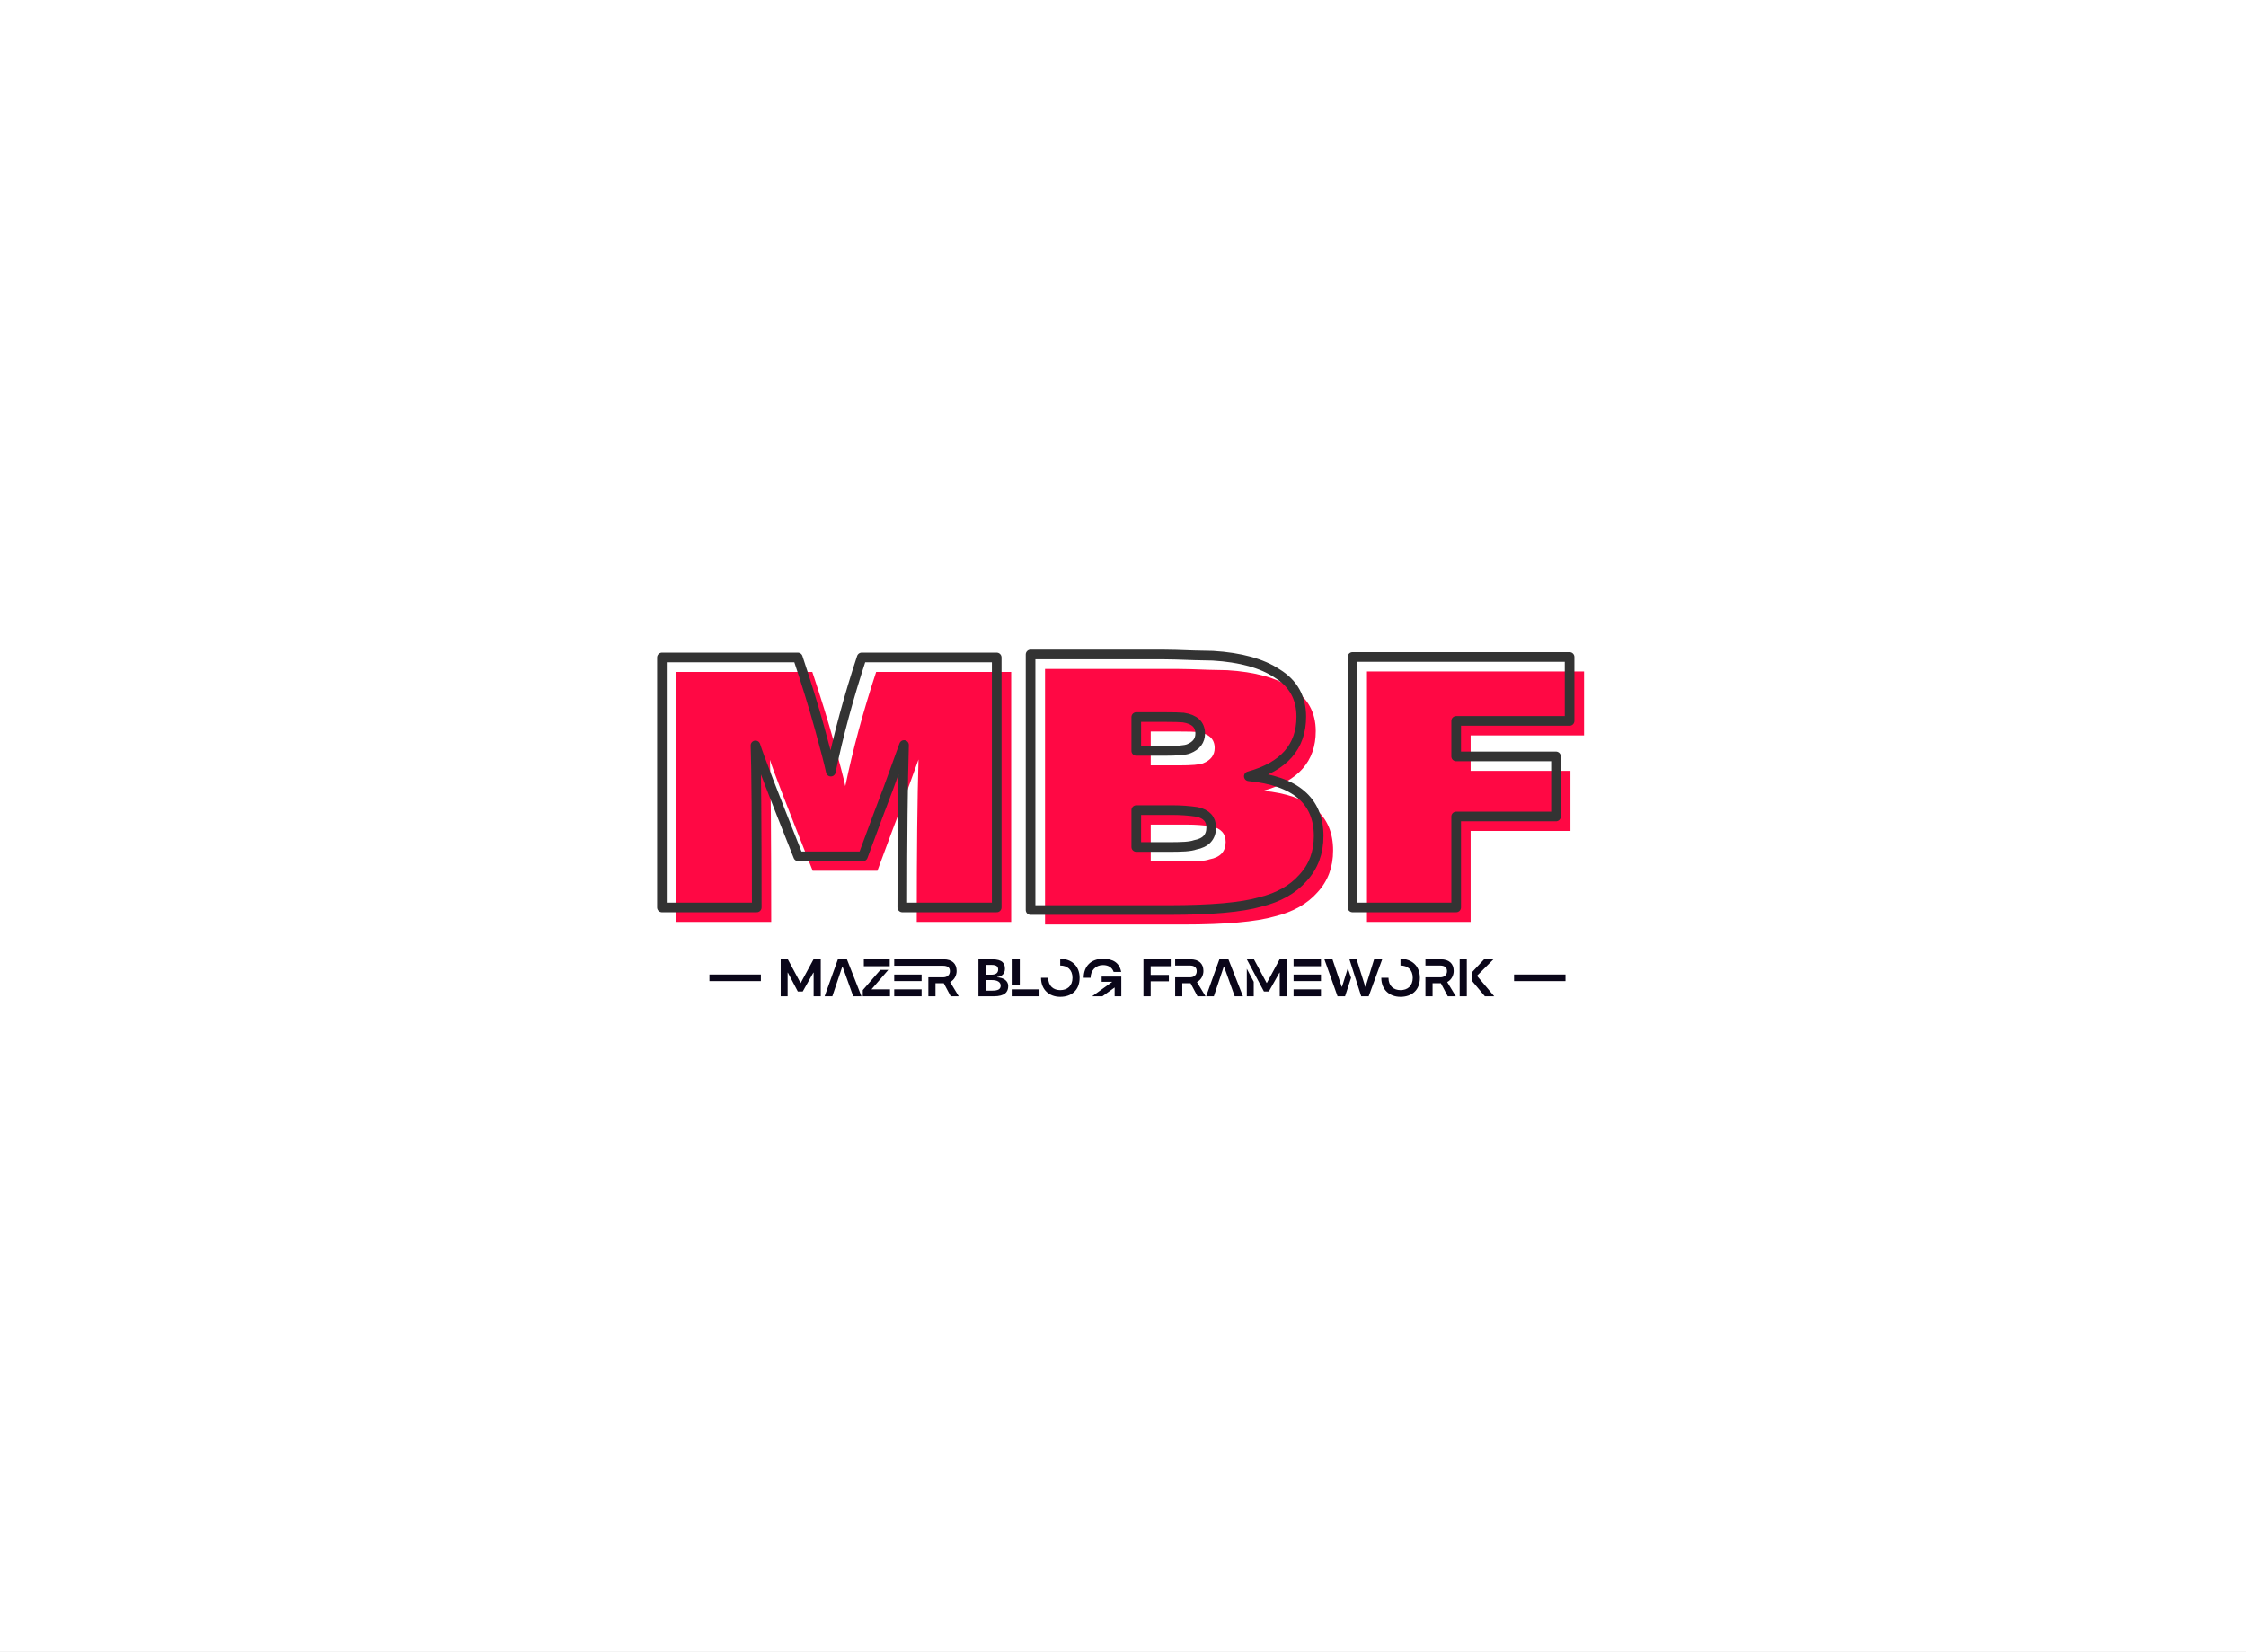
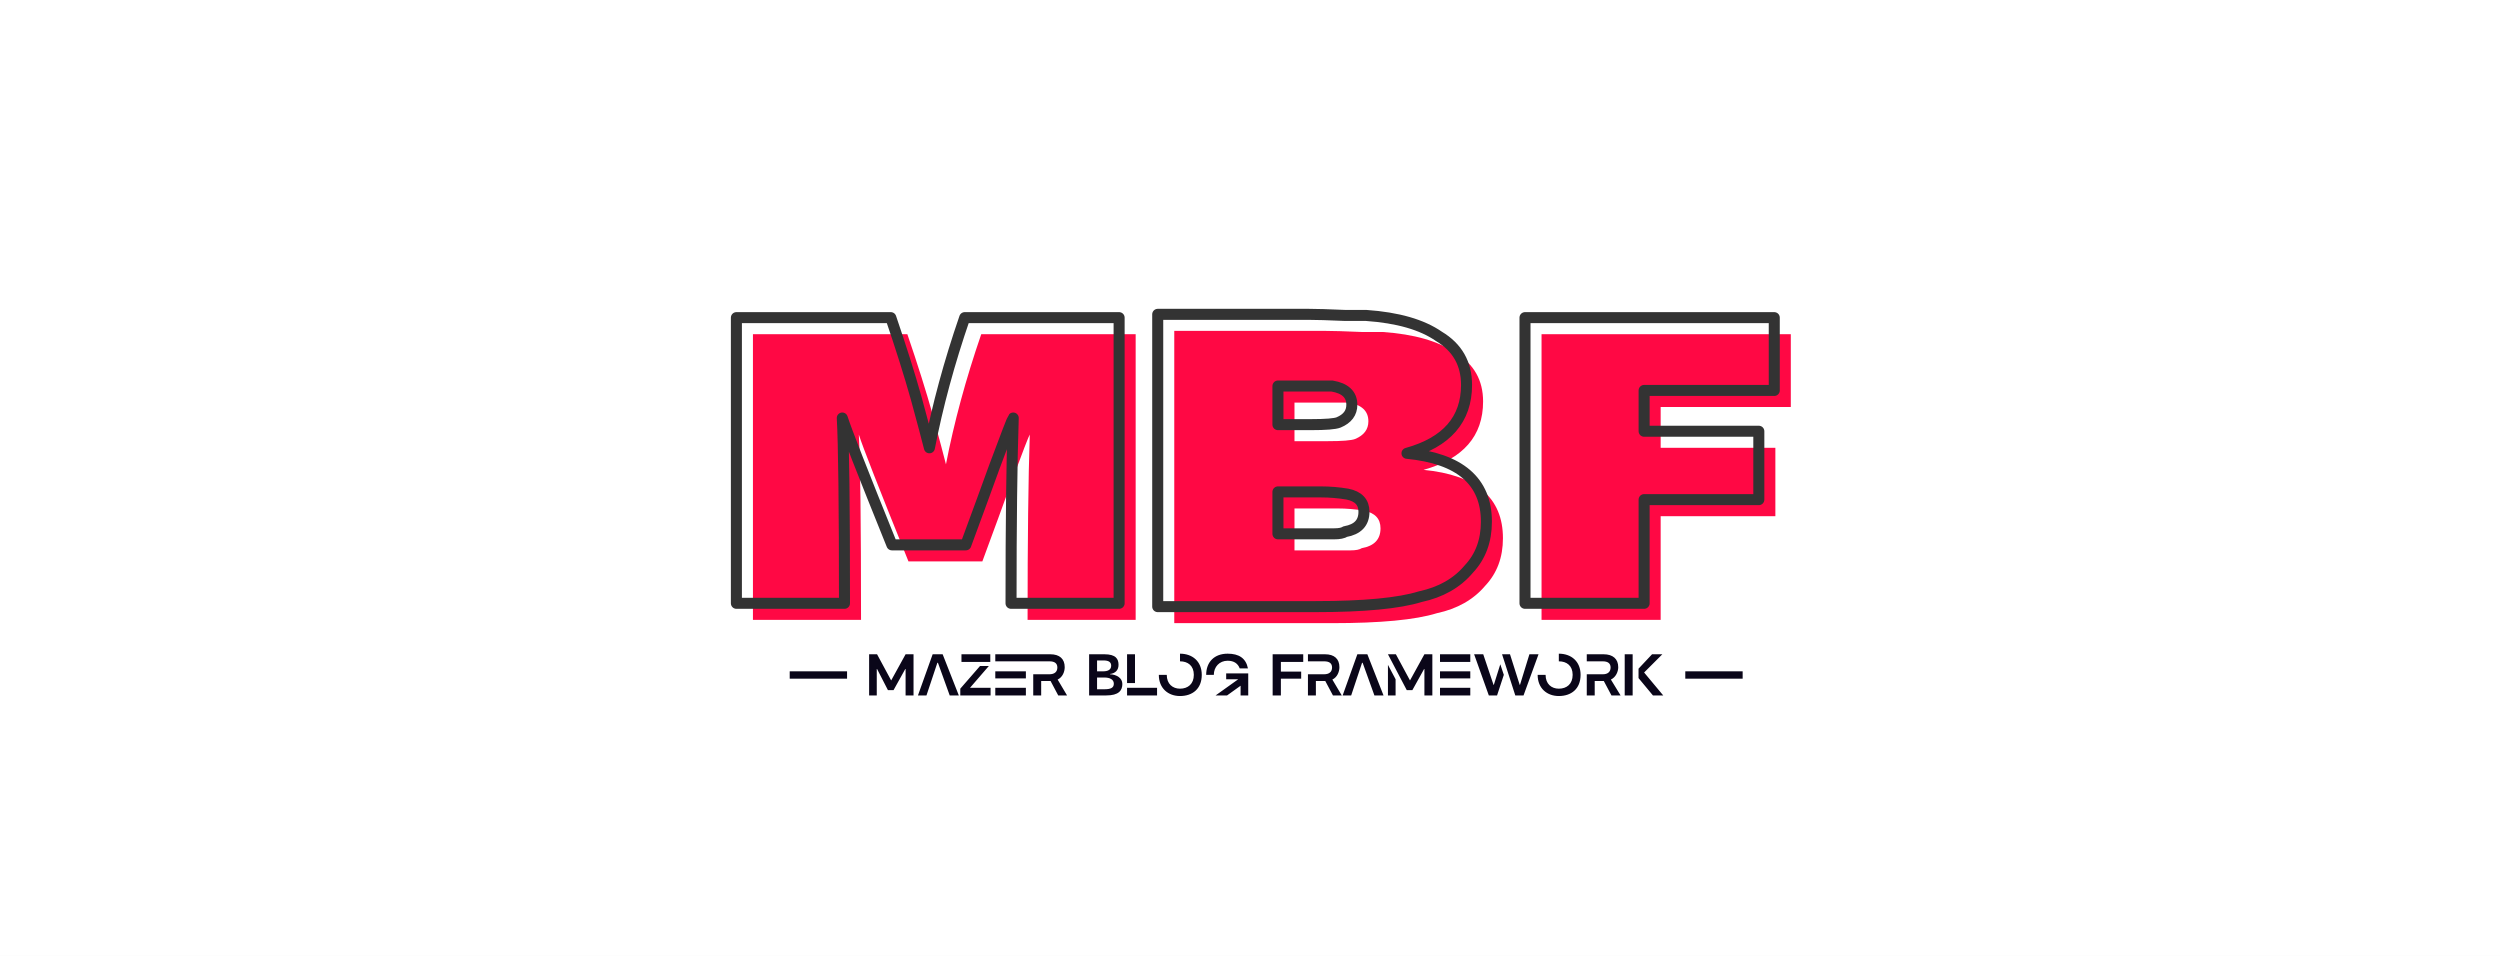
- <svg xmlns="http://www.w3.org/2000/svg" data-v-0dd9719b="" version="1.0" width="100%" height="100%" viewBox="0 0 340 250" preserveAspectRatio="xMidYMid meet" color-interpolation-filters="sRGB" style="margin: auto;">
-   <rect data-v-0dd9719b="" x="0" y="0" width="100%" height="100%" fill="#ffffff" fill-opacity="1" class="background" />
-   <g data-v-0dd9719b="" fill="#ff0844" class="basesvg" transform="translate(102.3947,101.275)">
-     <g fill-rule="" class="tp-name" transform="translate(0,0)">
-       <g transform="scale(1.46)">
+ <svg xmlns="http://www.w3.org/2000/svg" version="1" width="100%" height="100%" viewBox="0 0 340 130" style="margin: auto">
+   <rect x="0" y="0" width="100%" height="100%" fill="#ffffff" class="background" />
+   <g fill="#ff0844" class="basesvg" transform="matrix(1,0,0,1,102.4,45)">
+     <g class="tp-name" transform="translate()">
+       <g transform="scale(1.5)">
        <g>
          <g>
-             <path d="M1.75-0.18L11.58-0.18Q11.58-13.51 11.45-16.98L11.45-16.98Q11.93-15.4 15.88-5.48L15.88-5.48 22.59-5.48Q24.3-10.13 25.23-12.55L25.23-12.55Q26.81-16.89 26.85-17.02L26.85-17.02Q26.67-11.06 26.67-0.18L26.67-0.18 36.46-0.18 36.46-26.1 22.46-26.1Q20.44-19.96 19.26-14.26L19.26-14.26Q19-15.49 18.1-18.75 17.2-22.02 15.84-26.1L15.84-26.1 1.75-26.1 1.75-0.18ZM39.97-26.41L39.97 0.09 54.31 0.09Q60.89 0.09 63.79-0.75L63.79-0.75Q66.64-1.45 68.22-3.25L68.22-3.25Q69.84-5 69.84-7.59L69.84-7.59Q69.84-13.07 62.6-13.78L62.6-13.78Q68.04-15.27 68.04-19.96L68.04-19.96Q68.04-22.9 65.54-24.44L65.54-24.44Q63.17-26.02 58.87-26.28L58.87-26.28 56.99-26.32Q54.71-26.41 53.7-26.41L53.7-26.41 39.97-26.41ZM53.87-16.41L50.93-16.41 50.93-19.92 53.87-19.92Q55.28-19.92 55.8-19.87L55.8-19.87Q57.56-19.61 57.56-18.21L57.56-18.21Q57.56-17.11 56.37-16.63L56.37-16.63Q55.85-16.41 53.87-16.41L53.87-16.41ZM54.49-6.45L50.93-6.45 50.93-10.27 54.75-10.27Q55.98-10.27 57.21-10.09L57.21-10.09Q58.7-9.78 58.7-8.47L58.7-8.47Q58.7-6.98 57.03-6.67L57.03-6.67Q56.68-6.54 56-6.49 55.32-6.45 54.49-6.45L54.49-6.45ZM73.35-0.18L84.1-0.18 84.1-9.61 94.45-9.61 94.45-15.84 84.1-15.84 84.1-19.52 95.86-19.52 95.86-26.15 73.35-26.15 73.35-0.18Z" transform="translate(-1.75, 26.41)" />
+             <path d="M 1.8 -0.2 L 11.6 -0.2 Q 11.6 -13.5 11.4 -17 L 11.4 -17 Q 11.9 -15.4 15.9 -5.5 L 15.9 -5.5 L 22.6 -5.5 Q 24.3 -10.1 25.2 -12.6 L 25.2 -12.6 Q 26.8 -16.9 26.9 -17 L 26.9 -17 Q 26.7 -11.1 26.7 -0.2 L 26.7 -0.2 L 36.5 -0.2 L 36.5 -26.1 L 22.5 -26.1 Q 20.4 -20 19.3 -14.3 L 19.3 -14.3 Q 19 -15.5 18.1 -18.8 Q 17.2 -22 15.8 -26.1 L 15.8 -26.1 L 1.8 -26.1 L 1.8 -0.2 Z M 40 -26.4 L 40 0.1 L 54.3 0.1 Q 60.9 0.1 63.8 -0.8 L 63.8 -0.8 Q 66.6 -1.4 68.2 -3.3 L 68.2 -3.3 Q 69.8 -5 69.8 -7.6 L 69.8 -7.6 Q 69.8 -13.1 62.6 -13.8 L 62.6 -13.8 Q 68 -15.3 68 -20 L 68 -20 Q 68 -22.9 65.5 -24.4 L 65.5 -24.4 Q 63.2 -26 58.9 -26.3 L 58.9 -26.3 L 57 -26.3 Q 54.7 -26.4 53.7 -26.4 L 53.7 -26.4 L 40 -26.4 Z M 53.9 -16.4 L 50.9 -16.4 L 50.9 -19.9 L 53.9 -19.9 Q 55.3 -19.9 55.8 -19.9 L 55.8 -19.9 Q 57.6 -19.6 57.6 -18.2 L 57.6 -18.2 Q 57.6 -17.1 56.4 -16.6 L 56.4 -16.6 Q 55.9 -16.4 53.9 -16.4 L 53.9 -16.4 Z M 54.5 -6.5 L 50.9 -6.5 L 50.9 -10.3 L 54.8 -10.3 Q 56 -10.3 57.2 -10.1 L 57.2 -10.1 Q 58.7 -9.8 58.7 -8.5 L 58.7 -8.5 Q 58.7 -7 57 -6.7 L 57 -6.7 Q 56.7 -6.5 56 -6.5 Q 55.3 -6.5 54.5 -6.5 L 54.5 -6.5 Z M 73.3 -0.2 L 84.1 -0.2 L 84.1 -9.6 L 94.5 -9.6 L 94.5 -15.8 L 84.1 -15.8 L 84.1 -19.5 L 95.9 -19.5 L 95.9 -26.1 L 73.3 -26.1 L 73.3 -0.2 Z" transform="translate(-1.8,26.4)" />
          </g>
-           <g stroke="#333333" stroke-width="1" stroke-linecap="round" stroke-linejoin="round" paint-order="stroke" data-gra-ignore-stroke="true" fill-opacity="0" transform="translate(-1.5, -1.5)">
-             <path d="M1.75-0.18L11.58-0.18Q11.58-13.51 11.45-16.98L11.45-16.98Q11.93-15.4 15.88-5.48L15.88-5.48 22.59-5.48Q24.3-10.13 25.23-12.55L25.23-12.55Q26.81-16.89 26.85-17.02L26.85-17.02Q26.67-11.06 26.67-0.18L26.67-0.18 36.46-0.18 36.46-26.1 22.46-26.1Q20.44-19.96 19.26-14.26L19.26-14.26Q19-15.49 18.1-18.75 17.2-22.02 15.84-26.1L15.84-26.1 1.75-26.1 1.75-0.18ZM39.97-26.41L39.97 0.09 54.31 0.09Q60.89 0.09 63.79-0.75L63.79-0.75Q66.64-1.45 68.22-3.25L68.22-3.25Q69.84-5 69.84-7.59L69.84-7.59Q69.84-13.07 62.6-13.78L62.6-13.78Q68.04-15.27 68.04-19.96L68.04-19.96Q68.04-22.9 65.54-24.44L65.54-24.44Q63.17-26.02 58.87-26.28L58.87-26.28 56.99-26.32Q54.71-26.41 53.7-26.41L53.7-26.41 39.97-26.41ZM53.87-16.41L50.93-16.41 50.93-19.92 53.87-19.92Q55.28-19.92 55.8-19.87L55.8-19.87Q57.56-19.61 57.56-18.21L57.56-18.21Q57.56-17.11 56.37-16.63L56.37-16.63Q55.85-16.41 53.87-16.41L53.87-16.41ZM54.49-6.45L50.93-6.45 50.93-10.27 54.75-10.27Q55.98-10.27 57.21-10.09L57.21-10.09Q58.7-9.78 58.7-8.47L58.7-8.47Q58.7-6.98 57.03-6.67L57.03-6.67Q56.68-6.54 56-6.49 55.32-6.45 54.49-6.45L54.49-6.45ZM73.35-0.18L84.1-0.18 84.1-9.61 94.45-9.61 94.45-15.84 84.1-15.84 84.1-19.52 95.86-19.52 95.86-26.15 73.35-26.15 73.35-0.18Z" transform="translate(-1.75, 26.41)" />
+           <g stroke="#333333" stroke-linecap="round" stroke-linejoin="round" fill-opacity="0" transform="translate(-1.5,-1.5)">
+             <path d="M 1.8 -0.2 L 11.6 -0.2 Q 11.6 -13.5 11.4 -17 L 11.4 -17 Q 11.9 -15.4 15.9 -5.5 L 15.9 -5.5 L 22.6 -5.5 Q 24.3 -10.1 25.2 -12.6 L 25.2 -12.6 Q 26.8 -16.9 26.9 -17 L 26.9 -17 Q 26.7 -11.1 26.7 -0.2 L 26.7 -0.2 L 36.5 -0.2 L 36.5 -26.1 L 22.5 -26.1 Q 20.4 -20 19.3 -14.3 L 19.3 -14.3 Q 19 -15.5 18.1 -18.8 Q 17.2 -22 15.8 -26.1 L 15.8 -26.1 L 1.8 -26.1 L 1.8 -0.2 Z M 40 -26.4 L 40 0.1 L 54.3 0.1 Q 60.9 0.1 63.8 -0.8 L 63.8 -0.8 Q 66.6 -1.4 68.2 -3.3 L 68.2 -3.3 Q 69.8 -5 69.8 -7.6 L 69.8 -7.6 Q 69.8 -13.1 62.6 -13.8 L 62.6 -13.8 Q 68 -15.3 68 -20 L 68 -20 Q 68 -22.9 65.5 -24.4 L 65.5 -24.4 Q 63.2 -26 58.9 -26.3 L 58.9 -26.3 L 57 -26.3 Q 54.7 -26.4 53.7 -26.4 L 53.7 -26.4 L 40 -26.4 Z M 53.9 -16.4 L 50.9 -16.4 L 50.9 -19.9 L 53.9 -19.9 Q 55.3 -19.9 55.8 -19.9 L 55.8 -19.9 Q 57.6 -19.6 57.6 -18.2 L 57.6 -18.2 Q 57.6 -17.1 56.4 -16.6 L 56.4 -16.6 Q 55.9 -16.4 53.9 -16.4 L 53.9 -16.4 Z M 54.5 -6.5 L 50.9 -6.5 L 50.9 -10.3 L 54.8 -10.3 Q 56 -10.3 57.2 -10.1 L 57.2 -10.1 Q 58.7 -9.8 58.7 -8.5 L 58.7 -8.5 Q 58.7 -7 57 -6.7 L 57 -6.7 Q 56.7 -6.5 56 -6.5 Q 55.3 -6.5 54.5 -6.5 L 54.5 -6.5 Z M 73.3 -0.2 L 84.1 -0.2 L 84.1 -9.6 L 94.5 -9.6 L 94.5 -15.8 L 84.1 -15.8 L 84.1 -19.5 L 95.9 -19.5 L 95.9 -26.1 L 73.3 -26.1 L 73.3 -0.2 Z" transform="translate(-1.8,26.4)" />
          </g>
        </g>
      </g>
    </g>
-     <g data-gra="path-slogan" fill-rule="" class="tp-slogan" fill="#0a0619" transform="translate(5,43.88)">
-       <rect x="0" height="1" y="2.38" width="7.787" />
-       <rect height="1" y="2.38" width="7.787" x="121.803" />
-       <g transform="translate(10.7873,0)">
+     <g class="tp-slogan" fill="#0a0619" transform="translate(5,43.9)">
+       <rect x="0" height="1" y="2.4" width="7.8" />
+       <rect height="1" y="2.4" width="7.8" x="121.8" />
+       <g transform="translate(10.8)">
        <g transform="scale(0.4)">
-           <path d="M1.36 0L3.98 0L3.98-8.96L4.08-8.96L7.84-1.82L9.70-1.82L13.72-8.96L13.82-8.96L13.82 0L16.52 0L16.52-14L13.78-14L8.94-5.06L8.86-5.06L4.06-14L1.36-14ZM26.42-14L23-14L17.98 0L20.90 0L24.62-11.10L24.82-11.10L28.80 0L31.92 0ZM42.62-14L32.82-14L32.82-11.38L42.62-11.38ZM42.08-10L39.08-10L32.42-2.34L32.42 0L42.72 0L42.72-2.64L35.72-2.64ZM57.24 0L59.94 0L59.94-4.94L63.08-4.94L65.70 0L68.74 0L65.48-5.40C67.18-6.24 67.94-8.08 67.94-9.58C67.94-12.40 66.18-14 63.02-14L44.32-14L44.32-11.56L62.72-11.56C64.52-11.56 65.40-10.90 65.40-9.52C65.40-8.04 64.36-7.18 62.74-7.18L57.24-7.18ZM54.68-5.76L54.68-8.24L44.32-8.24L44.32-5.76ZM44.32 0L54.68 0L54.68-2.64L44.32-2.64ZM76.20 0L81.96 0C86.26 0 87.46-1.68 87.46-3.90C87.46-5.94 85.56-7.08 83.28-7.18L83.28-7.28C85.02-7.48 86.22-8.54 86.22-10.42C86.22-12.38 85.32-14 81.42-14L76.20-14ZM78.90-8.18L78.90-11.88L81.12-11.88C82.90-11.88 83.66-11.34 83.66-10.12C83.66-8.68 82.54-8.18 81.02-8.18ZM78.90-2.14L78.90-6.14L81.28-6.14C83.26-6.14 84.60-5.44 84.60-4.04C84.60-2.64 83.58-2.14 81.32-2.14ZM91.84-4.18L91.84-14L89.12-14L89.12-4.18ZM89.12 0L99.30 0L99.30-2.64L89.12-2.64ZM107.14-14.20L107.14-11.64C109.78-11.64 111.78-10.12 111.78-7C111.78-3.88 109.78-2.34 107.14-2.34C104.58-2.34 102.60-3.88 102.60-7C102.60-7 99.88-7 99.88-7C99.88-2.38 103.10 0.20 107.14 0.20C111.28 0.20 114.48-2.18 114.48-7C114.48-11.60 111.28-14.20 107.14-14.20ZM118.64-7C118.64-9.72 120.52-11.82 123.32-11.82C125.46-11.82 126.84-10.82 127.36-9.22L130.22-9.22C129.54-12.72 127.12-14.20 123.30-14.20C118.84-14.20 116.02-11.40 116.02-7ZM123.10 0L127.74-3.34L127.74 0L130.26 0C130.26-0.10 130.26-7.36 130.26-7.46L122.82-7.46L122.82-5.50L126.86-5.50L119.22 0ZM138.64 0L141.38 0L141.38-5.68L148.26-5.68L148.26-8.10L141.38-8.10L141.38-11.38L148.96-11.38L148.96-14L138.64-14ZM150.64 0L153.34 0L153.34-4.94L156.48-4.94L159.10 0L162.14 0L158.88-5.40C160.58-6.24 161.34-8.08 161.34-9.58C161.34-12.40 159.58-14 156.42-14L150.64-14L150.64-11.64L156.12-11.64C157.92-11.64 158.80-10.90 158.80-9.52C158.80-8.04 157.76-7.18 156.14-7.18L150.64-7.18ZM170.80-14L167.38-14L162.36 0L165.28 0L169-11.10L169.20-11.10L173.18 0L176.30 0ZM184.24-1.82L186.10-1.82L190.12-8.96L190.22-8.96L190.22 0L192.92 0L192.92-14L190.18-14L185.34-5.06L185.26-5.06L180.46-14L177.76-14ZM177.76 0L180.38 0L180.38-5.50L177.76-10.42ZM205.82-11.38L205.82-14L195.46-14L195.46-11.38ZM205.82-5.76L205.82-8.24L195.46-8.24L195.46-5.76ZM195.46 0L205.82 0L205.82-2.64L195.46-2.64ZM221.06 0L223.88 0L229.00-14L225.94-14L222.72-3.64L222.58-3.64L219.32-14L216.60-14ZM212.10 0L214.94 0L217.22-7L215.98-10.62L213.80-3.64L213.66-3.64L210.18-14L207.12-14ZM235.92-14.20L235.92-11.64C238.56-11.64 240.56-10.12 240.56-7C240.56-3.88 238.56-2.34 235.92-2.34C233.36-2.34 231.38-3.88 231.38-7C231.38-7 228.66-7 228.66-7C228.66-2.38 231.88 0.20 235.92 0.20C240.06 0.20 243.26-2.18 243.26-7C243.26-11.60 240.06-14.20 235.92-14.20ZM245.36 0L248.06 0L248.06-4.94L251.20-4.94L253.82 0L256.86 0L253.60-5.40C255.30-6.24 256.06-8.08 256.06-9.58C256.06-12.40 254.30-14 251.14-14L245.36-14L245.36-11.64L250.84-11.64C252.64-11.64 253.52-10.90 253.52-9.52C253.52-8.04 252.48-7.18 250.86-7.18L245.36-7.18ZM261.02-14L258.32-14L258.32 0L261.02 0ZM262.96-5.86L267.86 0L271.40 0L264.86-7.76L271.10-14L267.56-14L262.98-9.10Z" transform="translate(-1.36, 14.2)" />
+           <path d="M 1.4 0 L 4 0 L 4 -9 L 4.1 -9 L 7.8 -1.8 L 9.7 -1.8 L 13.7 -9 L 13.8 -9 L 13.8 0 L 16.5 0 L 16.5 -14 L 13.8 -14 L 8.9 -5.1 L 8.9 -5.1 L 4.1 -14 L 1.4 -14 Z M 26.4 -14 L 23 -14 L 18 0 L 20.9 0 L 24.6 -11.1 L 24.8 -11.1 L 28.8 0 L 31.9 0 Z M 42.6 -14 L 32.8 -14 L 32.8 -11.4 L 42.6 -11.4 Z M 42.1 -10 L 39.1 -10 L 32.4 -2.3 L 32.4 0 L 42.7 0 L 42.7 -2.6 L 35.7 -2.6 Z M 57.2 0 L 59.9 0 L 59.9 -4.9 L 63.1 -4.9 L 65.7 0 L 68.7 0 L 65.5 -5.4 C 67.2 -6.2 67.9 -8.1 67.9 -9.6 C 67.9 -12.4 66.2 -14 63 -14 L 44.3 -14 L 44.3 -11.6 L 62.7 -11.6 C 64.5 -11.6 65.4 -10.9 65.4 -9.5 C 65.4 -8 64.4 -7.2 62.7 -7.2 L 57.2 -7.2 Z M 54.7 -5.8 L 54.7 -8.2 L 44.3 -8.2 L 44.3 -5.8 Z M 44.3 0 L 54.7 0 L 54.7 -2.6 L 44.3 -2.6 Z M 76.2 0 L 82 0 C 86.3 0 87.5 -1.7 87.5 -3.9 C 87.5 -5.9 85.6 -7.1 83.3 -7.2 L 83.3 -7.3 C 85 -7.5 86.2 -8.5 86.2 -10.4 C 86.2 -12.4 85.3 -14 81.4 -14 L 76.2 -14 Z M 78.9 -8.2 L 78.9 -11.9 L 81.1 -11.9 C 82.9 -11.9 83.7 -11.3 83.7 -10.1 C 83.7 -8.7 82.5 -8.2 81 -8.2 Z M 78.9 -2.1 L 78.9 -6.1 L 81.3 -6.1 C 83.3 -6.1 84.6 -5.4 84.6 -4 C 84.6 -2.6 83.6 -2.1 81.3 -2.1 Z M 91.8 -4.2 L 91.8 -14 L 89.1 -14 L 89.1 -4.2 Z M 89.1 0 L 99.3 0 L 99.3 -2.6 L 89.1 -2.6 Z M 107.1 -14.2 L 107.1 -11.6 C 109.8 -11.6 111.8 -10.1 111.8 -7 C 111.8 -3.9 109.8 -2.3 107.1 -2.3 C 104.6 -2.3 102.6 -3.9 102.6 -7 C 102.6 -7 99.9 -7 99.9 -7 C 99.9 -2.4 103.1 0.2 107.1 0.2 C 111.3 0.2 114.5 -2.2 114.5 -7 C 114.5 -11.6 111.3 -14.2 107.1 -14.2 Z M 118.6 -7 C 118.6 -9.7 120.5 -11.8 123.3 -11.8 C 125.5 -11.8 126.8 -10.8 127.4 -9.2 L 130.2 -9.2 C 129.5 -12.7 127.1 -14.2 123.3 -14.2 C 118.8 -14.2 116 -11.4 116 -7 Z M 123.1 0 L 127.7 -3.3 L 127.7 0 L 130.3 0 C 130.3 -0.1 130.3 -7.4 130.3 -7.5 L 122.8 -7.5 L 122.8 -5.5 L 126.9 -5.5 L 119.2 0 Z M 138.6 0 L 141.4 0 L 141.4 -5.7 L 148.3 -5.7 L 148.3 -8.1 L 141.4 -8.1 L 141.4 -11.4 L 149 -11.4 L 149 -14 L 138.6 -14 Z M 150.6 0 L 153.3 0 L 153.3 -4.9 L 156.5 -4.9 L 159.1 0 L 162.1 0 L 158.9 -5.4 C 160.6 -6.2 161.3 -8.1 161.3 -9.6 C 161.3 -12.4 159.6 -14 156.4 -14 L 150.6 -14 L 150.6 -11.6 L 156.1 -11.6 C 157.9 -11.6 158.8 -10.9 158.8 -9.5 C 158.8 -8 157.8 -7.2 156.1 -7.2 L 150.6 -7.2 Z M 170.8 -14 L 167.4 -14 L 162.4 0 L 165.3 0 L 169 -11.1 L 169.2 -11.1 L 173.2 0 L 176.3 0 Z M 184.2 -1.8 L 186.1 -1.8 L 190.1 -9 L 190.2 -9 L 190.2 0 L 192.9 0 L 192.9 -14 L 190.2 -14 L 185.3 -5.1 L 185.3 -5.1 L 180.5 -14 L 177.8 -14 Z M 177.8 0 L 180.4 0 L 180.4 -5.5 L 177.8 -10.4 Z M 205.8 -11.4 L 205.8 -14 L 195.5 -14 L 195.5 -11.4 Z M 205.8 -5.8 L 205.8 -8.2 L 195.5 -8.2 L 195.5 -5.8 Z M 195.5 0 L 205.8 0 L 205.8 -2.6 L 195.5 -2.6 Z M 221.1 0 L 223.9 0 L 229 -14 L 225.9 -14 L 222.7 -3.6 L 222.6 -3.6 L 219.3 -14 L 216.6 -14 Z M 212.1 0 L 214.9 0 L 217.2 -7 L 216 -10.6 L 213.8 -3.6 L 213.7 -3.6 L 210.2 -14 L 207.1 -14 Z M 235.9 -14.2 L 235.9 -11.6 C 238.6 -11.6 240.6 -10.1 240.6 -7 C 240.6 -3.9 238.6 -2.3 235.9 -2.3 C 233.4 -2.3 231.4 -3.9 231.4 -7 C 231.4 -7 228.7 -7 228.7 -7 C 228.7 -2.4 231.9 0.2 235.9 0.2 C 240.1 0.2 243.3 -2.2 243.3 -7 C 243.3 -11.6 240.1 -14.2 235.9 -14.2 Z M 245.4 0 L 248.1 0 L 248.1 -4.9 L 251.2 -4.9 L 253.8 0 L 256.9 0 L 253.6 -5.4 C 255.3 -6.2 256.1 -8.1 256.1 -9.6 C 256.1 -12.4 254.3 -14 251.1 -14 L 245.4 -14 L 245.4 -11.6 L 250.8 -11.6 C 252.6 -11.6 253.5 -10.9 253.5 -9.5 C 253.5 -8 252.5 -7.2 250.9 -7.2 L 245.4 -7.2 Z M 261 -14 L 258.3 -14 L 258.3 0 L 261 0 Z M 263 -5.9 L 267.9 0 L 271.4 0 L 264.9 -7.8 L 271.1 -14 L 267.6 -14 L 263 -9.1 Z" transform="translate(-1.4,14.2)" />
        </g>
      </g>
    </g>
  </g>
</svg>
